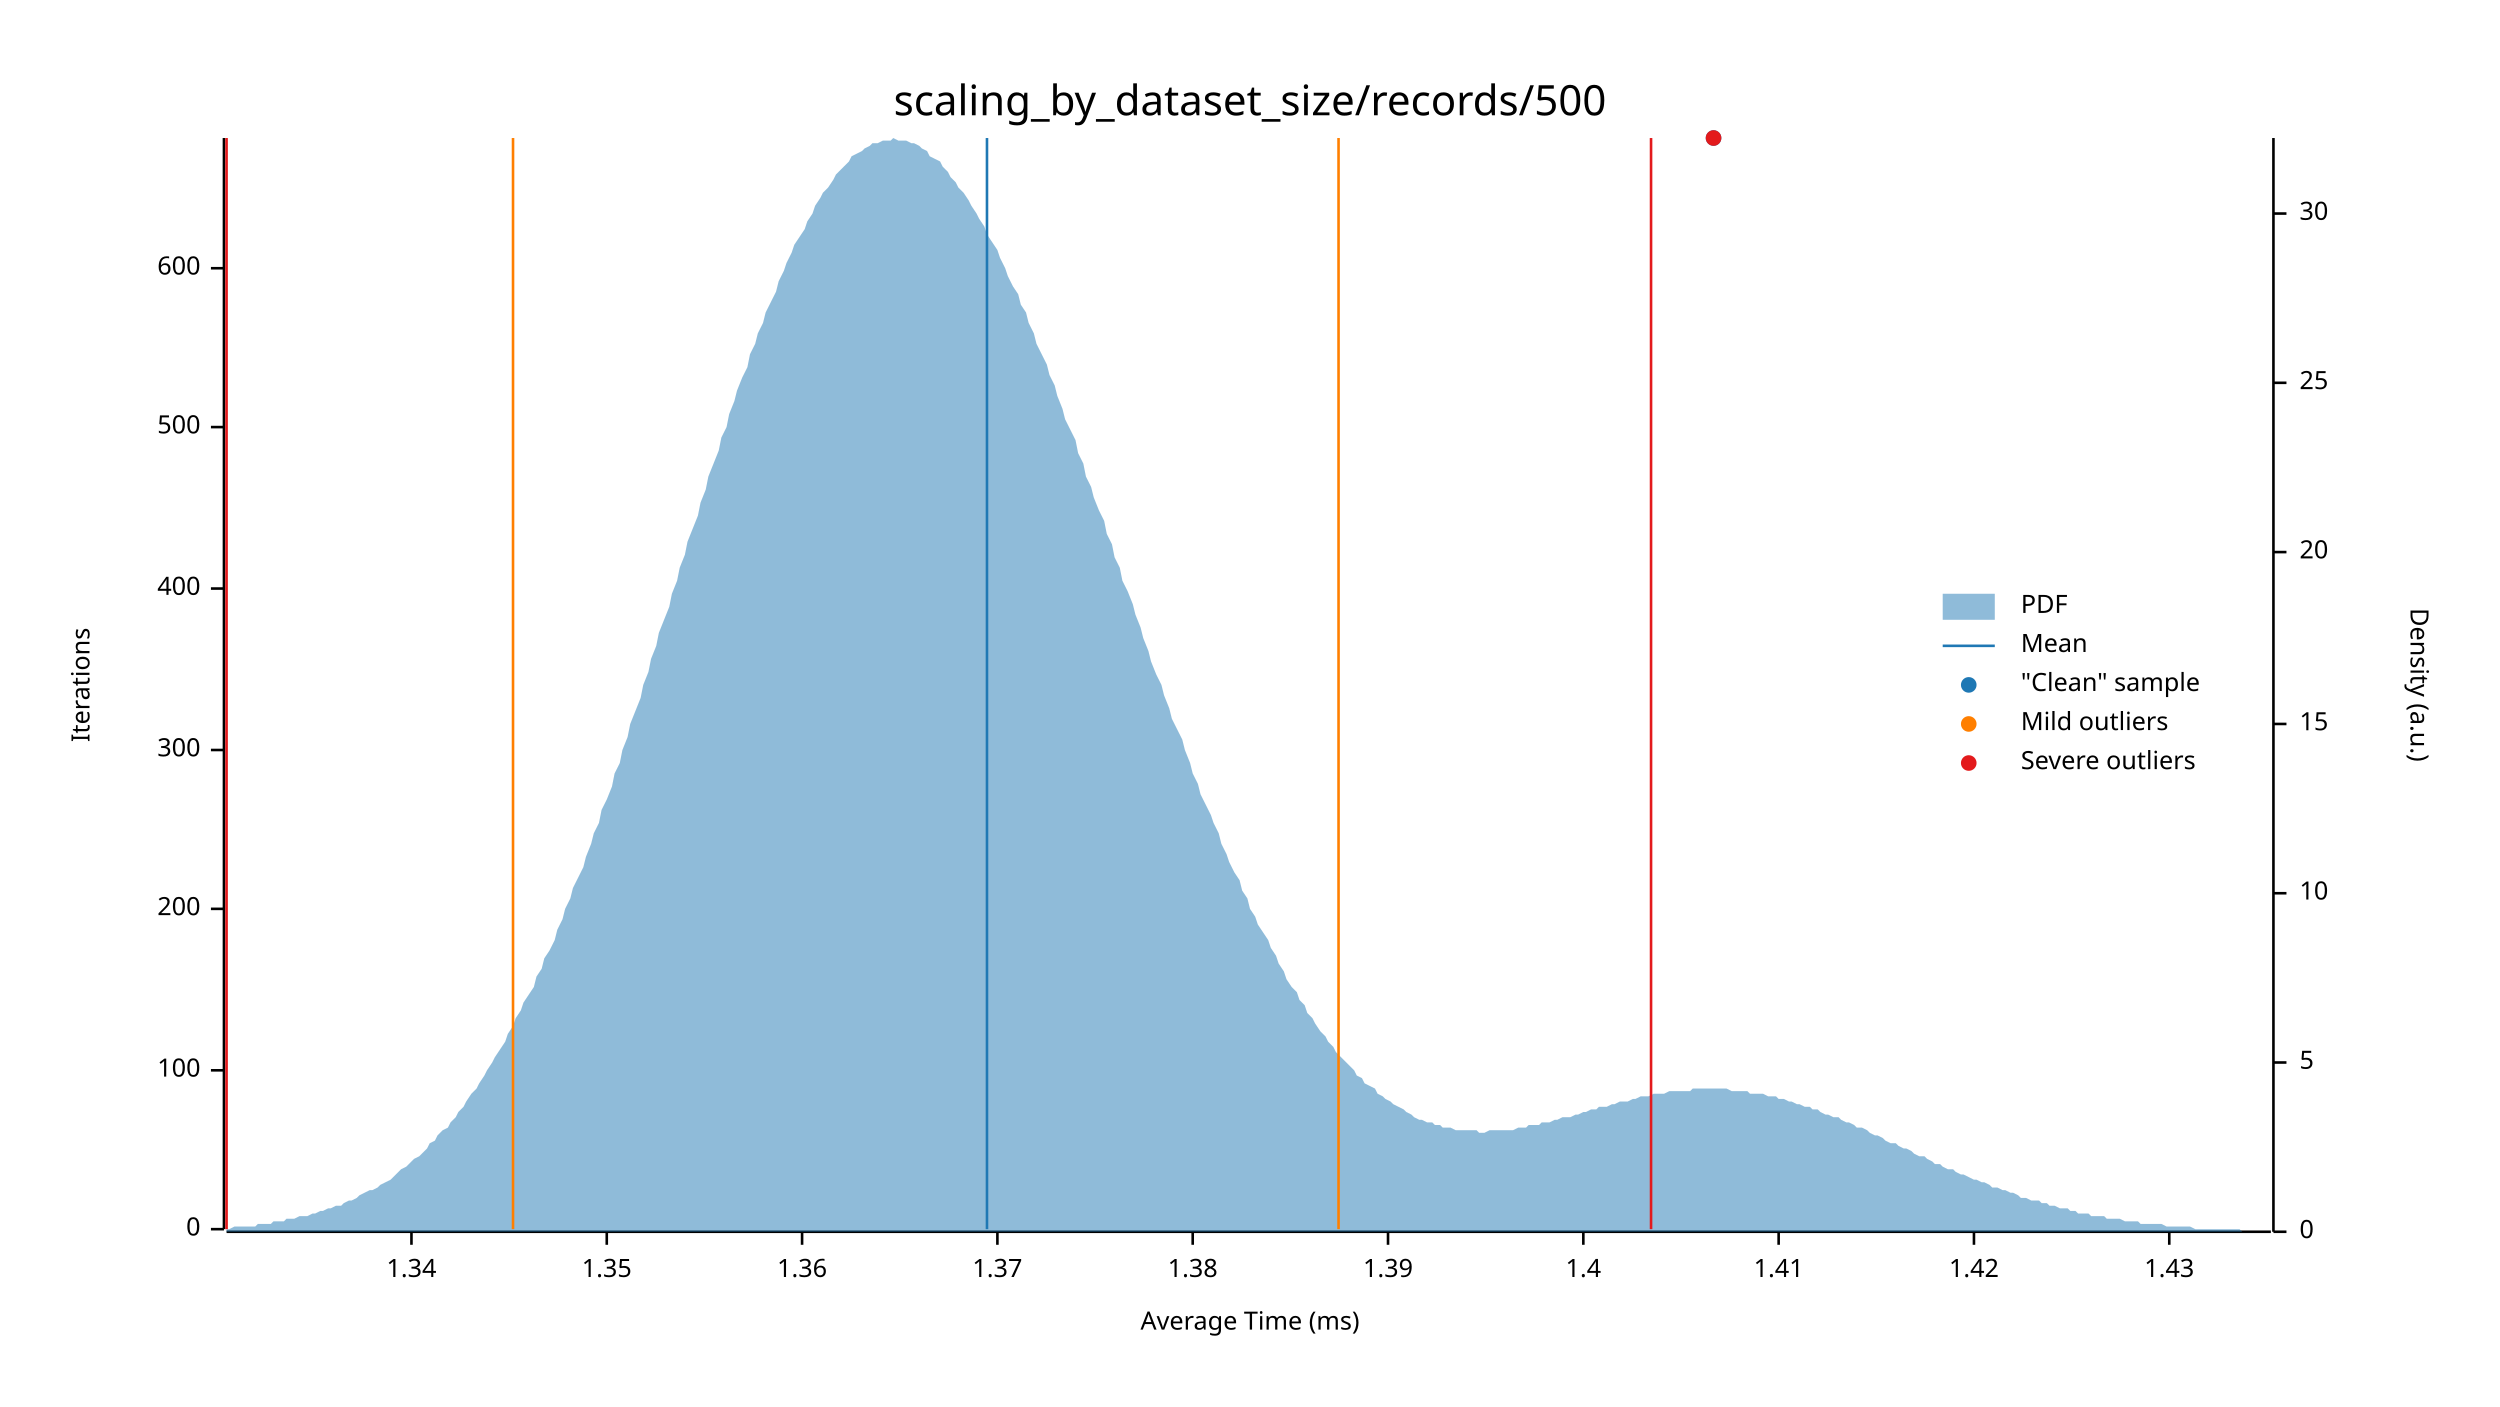
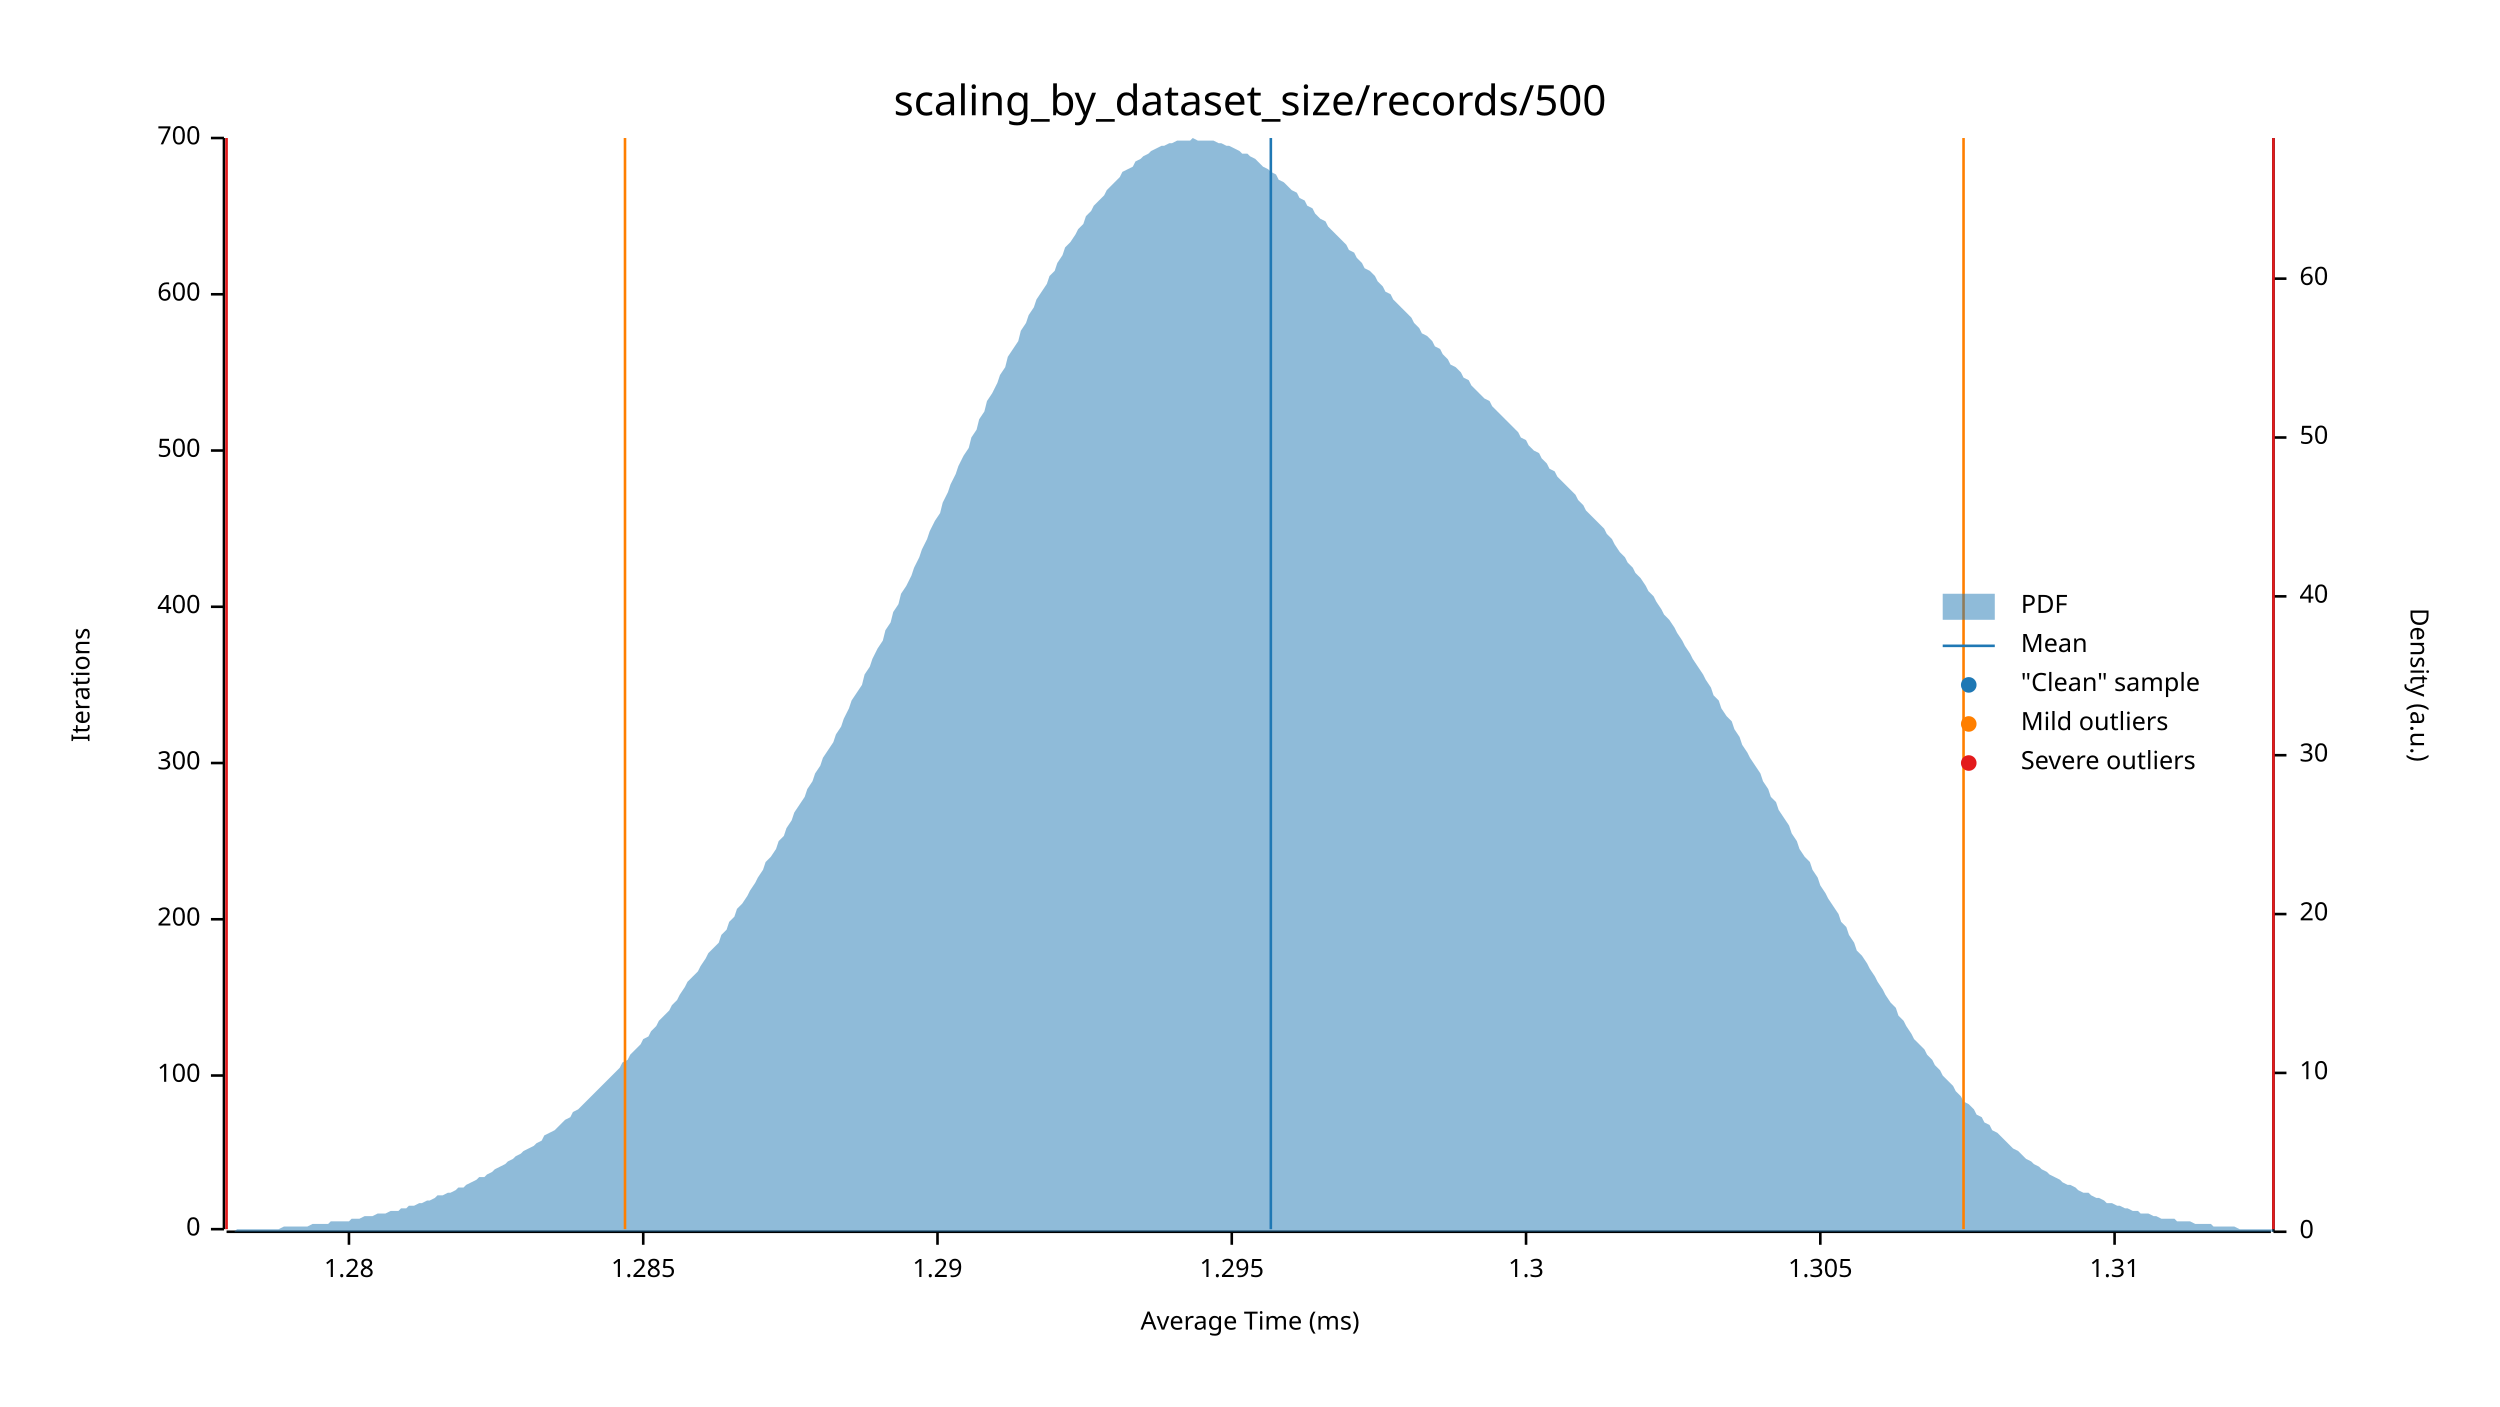
<svg xmlns="http://www.w3.org/2000/svg" width="960" height="540" viewBox="0 0 960 540">
  <text x="480" y="32" dy="0.76em" text-anchor="middle" font-family="sans-serif" font-size="16.129" opacity="1" fill="#000000">
scaling_by_dataset_size/records/500
</text>
  <text x="27" y="263" dy="0.76em" text-anchor="middle" font-family="sans-serif" font-size="9.677" opacity="1" fill="#000000" transform="rotate(270, 27, 263)">
Iterations
</text>
  <text x="480" y="513" dy="-0.5ex" text-anchor="middle" font-family="sans-serif" font-size="9.677" opacity="1" fill="#000000">
Average Time (ms)
</text>
  <polyline fill="none" opacity="1" stroke="#000000" stroke-width="1" points="86,53 86,472 " />
  <text x="77" y="472" dy="0.5ex" text-anchor="end" font-family="sans-serif" font-size="9.677" opacity="1" fill="#000000">
0
</text>
  <polyline fill="none" opacity="1" stroke="#000000" stroke-width="1" points="81,472 86,472 " />
-   <text x="77" y="411" dy="0.5ex" text-anchor="end" font-family="sans-serif" font-size="9.677" opacity="1" fill="#000000">
+   <text x="77" y="413" dy="0.5ex" text-anchor="end" font-family="sans-serif" font-size="9.677" opacity="1" fill="#000000">
100
</text>
-   <polyline fill="none" opacity="1" stroke="#000000" stroke-width="1" points="81,411 86,411 " />
-   <text x="77" y="349" dy="0.5ex" text-anchor="end" font-family="sans-serif" font-size="9.677" opacity="1" fill="#000000">
+   <polyline fill="none" opacity="1" stroke="#000000" stroke-width="1" points="81,413 86,413 " />
+   <text x="77" y="353" dy="0.5ex" text-anchor="end" font-family="sans-serif" font-size="9.677" opacity="1" fill="#000000">
200
</text>
-   <polyline fill="none" opacity="1" stroke="#000000" stroke-width="1" points="81,349 86,349 " />
-   <text x="77" y="288" dy="0.5ex" text-anchor="end" font-family="sans-serif" font-size="9.677" opacity="1" fill="#000000">
+   <polyline fill="none" opacity="1" stroke="#000000" stroke-width="1" points="81,353 86,353 " />
+   <text x="77" y="293" dy="0.5ex" text-anchor="end" font-family="sans-serif" font-size="9.677" opacity="1" fill="#000000">
300
</text>
-   <polyline fill="none" opacity="1" stroke="#000000" stroke-width="1" points="81,288 86,288 " />
-   <text x="77" y="226" dy="0.5ex" text-anchor="end" font-family="sans-serif" font-size="9.677" opacity="1" fill="#000000">
+   <polyline fill="none" opacity="1" stroke="#000000" stroke-width="1" points="81,293 86,293 " />
+   <text x="77" y="233" dy="0.5ex" text-anchor="end" font-family="sans-serif" font-size="9.677" opacity="1" fill="#000000">
400
</text>
-   <polyline fill="none" opacity="1" stroke="#000000" stroke-width="1" points="81,226 86,226 " />
-   <text x="77" y="164" dy="0.5ex" text-anchor="end" font-family="sans-serif" font-size="9.677" opacity="1" fill="#000000">
+   <polyline fill="none" opacity="1" stroke="#000000" stroke-width="1" points="81,233 86,233 " />
+   <text x="77" y="173" dy="0.5ex" text-anchor="end" font-family="sans-serif" font-size="9.677" opacity="1" fill="#000000">
500
</text>
-   <polyline fill="none" opacity="1" stroke="#000000" stroke-width="1" points="81,164 86,164 " />
-   <text x="77" y="103" dy="0.5ex" text-anchor="end" font-family="sans-serif" font-size="9.677" opacity="1" fill="#000000">
+   <polyline fill="none" opacity="1" stroke="#000000" stroke-width="1" points="81,173 86,173 " />
+   <text x="77" y="113" dy="0.5ex" text-anchor="end" font-family="sans-serif" font-size="9.677" opacity="1" fill="#000000">
600
</text>
-   <polyline fill="none" opacity="1" stroke="#000000" stroke-width="1" points="81,103 86,103 " />
+   <polyline fill="none" opacity="1" stroke="#000000" stroke-width="1" points="81,113 86,113 " />
+   <text x="77" y="53" dy="0.5ex" text-anchor="end" font-family="sans-serif" font-size="9.677" opacity="1" fill="#000000">
+ 700
+ </text>
+   <polyline fill="none" opacity="1" stroke="#000000" stroke-width="1" points="81,53 86,53 " />
  <polyline fill="none" opacity="1" stroke="#000000" stroke-width="1" points="87,473 872,473 " />
-   <text x="158" y="483" dy="0.76em" text-anchor="middle" font-family="sans-serif" font-size="9.677" opacity="1" fill="#000000">
- 1.34
+   <text x="134" y="483" dy="0.76em" text-anchor="middle" font-family="sans-serif" font-size="9.677" opacity="1" fill="#000000">
+ 1.28
</text>
-   <polyline fill="none" opacity="1" stroke="#000000" stroke-width="1" points="158,473 158,478 " />
-   <text x="233" y="483" dy="0.76em" text-anchor="middle" font-family="sans-serif" font-size="9.677" opacity="1" fill="#000000">
- 1.35
+   <polyline fill="none" opacity="1" stroke="#000000" stroke-width="1" points="134,473 134,478 " />
+   <text x="247" y="483" dy="0.76em" text-anchor="middle" font-family="sans-serif" font-size="9.677" opacity="1" fill="#000000">
+ 1.285
</text>
-   <polyline fill="none" opacity="1" stroke="#000000" stroke-width="1" points="233,473 233,478 " />
-   <text x="308" y="483" dy="0.76em" text-anchor="middle" font-family="sans-serif" font-size="9.677" opacity="1" fill="#000000">
- 1.36
+   <polyline fill="none" opacity="1" stroke="#000000" stroke-width="1" points="247,473 247,478 " />
+   <text x="360" y="483" dy="0.76em" text-anchor="middle" font-family="sans-serif" font-size="9.677" opacity="1" fill="#000000">
+ 1.29
</text>
-   <polyline fill="none" opacity="1" stroke="#000000" stroke-width="1" points="308,473 308,478 " />
-   <text x="383" y="483" dy="0.76em" text-anchor="middle" font-family="sans-serif" font-size="9.677" opacity="1" fill="#000000">
- 1.37
+   <polyline fill="none" opacity="1" stroke="#000000" stroke-width="1" points="360,473 360,478 " />
+   <text x="473" y="483" dy="0.76em" text-anchor="middle" font-family="sans-serif" font-size="9.677" opacity="1" fill="#000000">
+ 1.295
</text>
-   <polyline fill="none" opacity="1" stroke="#000000" stroke-width="1" points="383,473 383,478 " />
-   <text x="458" y="483" dy="0.76em" text-anchor="middle" font-family="sans-serif" font-size="9.677" opacity="1" fill="#000000">
- 1.38
+   <polyline fill="none" opacity="1" stroke="#000000" stroke-width="1" points="473,473 473,478 " />
+   <text x="586" y="483" dy="0.76em" text-anchor="middle" font-family="sans-serif" font-size="9.677" opacity="1" fill="#000000">
+ 1.3
</text>
-   <polyline fill="none" opacity="1" stroke="#000000" stroke-width="1" points="458,473 458,478 " />
-   <text x="533" y="483" dy="0.76em" text-anchor="middle" font-family="sans-serif" font-size="9.677" opacity="1" fill="#000000">
- 1.39
+   <polyline fill="none" opacity="1" stroke="#000000" stroke-width="1" points="586,473 586,478 " />
+   <text x="699" y="483" dy="0.76em" text-anchor="middle" font-family="sans-serif" font-size="9.677" opacity="1" fill="#000000">
+ 1.305
</text>
-   <polyline fill="none" opacity="1" stroke="#000000" stroke-width="1" points="533,473 533,478 " />
-   <text x="608" y="483" dy="0.76em" text-anchor="middle" font-family="sans-serif" font-size="9.677" opacity="1" fill="#000000">
- 1.4
+   <polyline fill="none" opacity="1" stroke="#000000" stroke-width="1" points="699,473 699,478 " />
+   <text x="812" y="483" dy="0.76em" text-anchor="middle" font-family="sans-serif" font-size="9.677" opacity="1" fill="#000000">
+ 1.31
</text>
-   <polyline fill="none" opacity="1" stroke="#000000" stroke-width="1" points="608,473 608,478 " />
-   <text x="683" y="483" dy="0.76em" text-anchor="middle" font-family="sans-serif" font-size="9.677" opacity="1" fill="#000000">
- 1.41
- </text>
-   <polyline fill="none" opacity="1" stroke="#000000" stroke-width="1" points="683,473 683,478 " />
-   <text x="758" y="483" dy="0.76em" text-anchor="middle" font-family="sans-serif" font-size="9.677" opacity="1" fill="#000000">
- 1.42
- </text>
-   <polyline fill="none" opacity="1" stroke="#000000" stroke-width="1" points="758,473 758,478 " />
-   <text x="833" y="483" dy="0.76em" text-anchor="middle" font-family="sans-serif" font-size="9.677" opacity="1" fill="#000000">
- 1.43
- </text>
-   <polyline fill="none" opacity="1" stroke="#000000" stroke-width="1" points="833,473 833,478 " />
+   <polyline fill="none" opacity="1" stroke="#000000" stroke-width="1" points="812,473 812,478 " />
  <text x="933" y="263" dy="0.76em" text-anchor="middle" font-family="sans-serif" font-size="9.677" opacity="1" fill="#000000" transform="rotate(90, 933, 263)">
Density (a.u.)
</text>
  <polyline fill="none" opacity="1" stroke="#000000" stroke-width="1" points="873,53 873,473 " />
  <text x="883" y="473" dy="0.5ex" text-anchor="start" font-family="sans-serif" font-size="9.677" opacity="1" fill="#000000">
0
</text>
  <polyline fill="none" opacity="1" stroke="#000000" stroke-width="1" points="873,473 878,473 " />
-   <text x="883" y="408" dy="0.5ex" text-anchor="start" font-family="sans-serif" font-size="9.677" opacity="1" fill="#000000">
- 5
- </text>
-   <polyline fill="none" opacity="1" stroke="#000000" stroke-width="1" points="873,408 878,408 " />
-   <text x="883" y="343" dy="0.5ex" text-anchor="start" font-family="sans-serif" font-size="9.677" opacity="1" fill="#000000">
+   <text x="883" y="412" dy="0.5ex" text-anchor="start" font-family="sans-serif" font-size="9.677" opacity="1" fill="#000000">
10
</text>
-   <polyline fill="none" opacity="1" stroke="#000000" stroke-width="1" points="873,343 878,343 " />
-   <text x="883" y="278" dy="0.5ex" text-anchor="start" font-family="sans-serif" font-size="9.677" opacity="1" fill="#000000">
- 15
- </text>
-   <polyline fill="none" opacity="1" stroke="#000000" stroke-width="1" points="873,278 878,278 " />
-   <text x="883" y="212" dy="0.5ex" text-anchor="start" font-family="sans-serif" font-size="9.677" opacity="1" fill="#000000">
+   <polyline fill="none" opacity="1" stroke="#000000" stroke-width="1" points="873,412 878,412 " />
+   <text x="883" y="351" dy="0.5ex" text-anchor="start" font-family="sans-serif" font-size="9.677" opacity="1" fill="#000000">
20
</text>
-   <polyline fill="none" opacity="1" stroke="#000000" stroke-width="1" points="873,212 878,212 " />
-   <text x="883" y="147" dy="0.5ex" text-anchor="start" font-family="sans-serif" font-size="9.677" opacity="1" fill="#000000">
- 25
- </text>
-   <polyline fill="none" opacity="1" stroke="#000000" stroke-width="1" points="873,147 878,147 " />
-   <text x="883" y="82" dy="0.5ex" text-anchor="start" font-family="sans-serif" font-size="9.677" opacity="1" fill="#000000">
+   <polyline fill="none" opacity="1" stroke="#000000" stroke-width="1" points="873,351 878,351 " />
+   <text x="883" y="290" dy="0.5ex" text-anchor="start" font-family="sans-serif" font-size="9.677" opacity="1" fill="#000000">
30
</text>
-   <polyline fill="none" opacity="1" stroke="#000000" stroke-width="1" points="873,82 878,82 " />
-   <polygon opacity="0.5" fill="#1F78B4" points="87,472 88,472 90,471 91,471 93,471 94,471 96,471 98,471 99,470 101,470 102,470 104,470 105,469 107,469 109,469 110,468 112,468 113,468 115,467 116,467 118,467 120,466 121,466 123,465 124,465 126,464 127,464 129,463 131,463 132,462 134,461 135,461 137,460 138,459 140,458 142,457 143,457 145,456 146,455 148,454 150,453 151,452 153,450 154,449 156,448 157,447 159,445 161,444 162,443 164,441 165,439 167,438 168,436 170,434 172,433 173,431 175,429 176,427 178,425 179,423 181,420 183,418 184,416 186,413 187,411 189,408 190,406 192,403 194,400 195,397 197,394 198,391 200,388 201,385 203,382 205,379 206,375 208,372 209,368 211,365 213,361 214,357 216,353 217,349 219,345 220,341 222,337 224,333 225,329 227,324 228,320 230,316 231,311 233,307 235,302 236,297 238,293 239,288 241,283 242,278 244,273 246,268 247,263 249,258 250,253 252,248 253,243 255,238 257,233 258,228 260,223 261,218 263,213 264,208 266,203 268,198 269,193 271,188 272,183 274,178 276,173 277,168 279,164 280,159 282,154 283,150 285,145 287,141 288,136 290,132 291,128 293,124 294,120 296,116 298,112 299,108 301,104 302,101 304,97 305,94 307,91 309,88 310,85 312,82 313,79 315,76 316,74 318,72 320,69 321,67 323,65 324,64 326,62 327,60 329,59 331,58 332,57 334,56 335,55 337,55 339,54 340,54 342,54 343,53 345,54 346,54 348,54 350,55 351,55 353,56 354,57 356,58 357,60 359,61 361,62 362,64 364,66 365,68 367,70 368,72 370,74 372,77 373,79 375,82 376,84 378,87 379,90 381,93 383,96 384,99 386,103 387,106 389,110 391,113 392,117 394,120 395,124 397,128 398,132 400,136 402,140 403,144 405,148 406,152 408,157 409,161 411,165 413,169 414,174 416,178 417,183 419,187 420,191 422,196 424,200 425,205 427,209 428,214 430,218 431,223 433,227 435,232 436,236 438,241 439,245 441,250 442,254 444,259 446,263 447,267 449,272 450,276 452,280 454,284 455,288 457,293 458,297 460,301 461,305 463,309 465,313 466,316 468,320 469,324 471,328 472,331 474,335 476,338 477,342 479,345 480,349 482,352 483,355 485,358 487,361 488,364 490,367 491,370 493,373 494,376 496,379 498,381 499,384 501,386 502,389 504,391 505,393 507,396 509,398 510,400 512,402 513,404 515,406 517,408 518,409 520,411 521,413 523,414 524,416 526,417 528,418 529,420 531,421 532,422 534,423 535,424 537,425 539,426 540,427 542,428 543,429 545,430 546,430 548,431 550,431 551,432 553,432 554,433 556,433 557,433 559,434 561,434 562,434 564,434 565,434 567,434 568,435 570,435 572,434 573,434 575,434 576,434 578,434 580,434 581,434 583,433 584,433 586,433 587,432 589,432 591,432 592,431 594,431 595,431 597,430 598,430 600,429 602,429 603,429 605,428 606,428 608,427 609,427 611,426 613,426 614,425 616,425 617,425 619,424 620,424 622,423 624,423 625,423 627,422 628,422 630,421 632,421 633,421 635,420 636,420 638,420 639,420 641,419 643,419 644,419 646,419 647,419 649,419 650,418 652,418 654,418 655,418 657,418 658,418 660,418 661,418 663,418 665,419 666,419 668,419 669,419 671,419 672,420 674,420 676,420 677,420 679,421 680,421 682,421 683,422 685,422 687,423 688,423 690,424 691,424 693,425 695,425 696,426 698,426 699,427 701,428 702,428 704,429 706,429 707,430 709,431 710,431 712,432 713,433 715,433 717,434 718,435 720,436 721,436 723,437 724,438 726,439 728,439 729,440 731,441 732,441 734,442 735,443 737,444 739,444 740,445 742,446 743,447 745,447 746,448 748,449 750,449 751,450 753,451 754,451 756,452 758,453 759,453 761,454 762,454 764,455 765,456 767,456 769,457 770,457 772,458 773,458 775,459 776,460 778,460 780,461 781,461 783,461 784,462 786,462 787,463 789,463 791,464 792,464 794,464 795,465 797,465 798,466 800,466 802,466 803,467 805,467 806,467 808,467 809,468 811,468 813,468 814,468 816,469 817,469 819,469 821,469 822,470 824,470 825,470 827,470 828,470 830,470 832,471 833,471 835,471 836,471 838,471 839,471 841,471 843,472 844,472 846,472 847,472 849,472 850,472 852,472 854,472 855,472 857,472 858,472 860,472 861,473 863,473 865,473 866,473 868,473 869,473 871,473 873,473 873,473 87,473 " />
-   <polyline fill="none" opacity="1" stroke="#1F78B4" stroke-width="1" points="379,472 379,53 " />
-   <polyline fill="none" opacity="1" stroke="#FF7F00" stroke-width="1" points="197,472 197,53 " />
-   <polyline fill="none" opacity="1" stroke="#FF7F00" stroke-width="1" points="514,472 514,53 " />
+   <polyline fill="none" opacity="1" stroke="#000000" stroke-width="1" points="873,290 878,290 " />
+   <text x="883" y="229" dy="0.5ex" text-anchor="start" font-family="sans-serif" font-size="9.677" opacity="1" fill="#000000">
+ 40
+ </text>
+   <polyline fill="none" opacity="1" stroke="#000000" stroke-width="1" points="873,229 878,229 " />
+   <text x="883" y="168" dy="0.5ex" text-anchor="start" font-family="sans-serif" font-size="9.677" opacity="1" fill="#000000">
+ 50
+ </text>
+   <polyline fill="none" opacity="1" stroke="#000000" stroke-width="1" points="873,168 878,168 " />
+   <text x="883" y="107" dy="0.5ex" text-anchor="start" font-family="sans-serif" font-size="9.677" opacity="1" fill="#000000">
+ 60
+ </text>
+   <polyline fill="none" opacity="1" stroke="#000000" stroke-width="1" points="873,107 878,107 " />
+   <polygon opacity="0.5" fill="#1F78B4" points="87,473 88,473 90,473 91,472 93,472 94,472 96,472 98,472 99,472 101,472 102,472 104,472 105,472 107,472 109,471 110,471 112,471 113,471 115,471 116,471 118,471 120,470 121,470 123,470 124,470 126,470 127,469 129,469 131,469 132,469 134,469 135,468 137,468 138,468 140,467 142,467 143,467 145,466 146,466 148,466 150,465 151,465 153,465 154,464 156,464 157,463 159,463 161,462 162,462 164,461 165,461 167,460 168,459 170,459 172,458 173,458 175,457 176,456 178,456 179,455 181,454 183,453 184,452 186,452 187,451 189,450 190,449 192,448 194,447 195,446 197,445 198,444 200,443 201,442 203,441 205,440 206,439 208,438 209,436 211,435 213,434 214,433 216,431 217,430 219,429 220,427 222,426 224,424 225,423 227,421 228,420 230,418 231,417 233,415 235,413 236,412 238,410 239,408 241,407 242,405 244,403 246,401 247,399 249,398 250,396 252,394 253,392 255,390 257,388 258,386 260,384 261,382 263,379 264,377 266,375 268,373 269,371 271,368 272,366 274,364 276,362 277,359 279,357 280,354 282,352 283,349 285,347 287,344 288,342 290,339 291,337 293,334 294,331 296,329 298,326 299,323 301,321 302,318 304,315 305,312 307,309 309,306 310,303 312,300 313,297 315,294 316,291 318,288 320,285 321,282 323,279 324,276 326,272 327,269 329,266 331,263 332,259 334,256 335,253 337,249 339,246 340,242 342,239 343,235 345,232 346,228 348,225 350,221 351,218 353,214 354,211 356,207 357,204 359,200 361,197 362,193 364,189 365,186 367,182 368,179 370,175 372,172 373,168 375,165 376,161 378,158 379,154 381,151 383,147 384,144 386,141 387,137 389,134 391,131 392,127 394,124 395,121 397,118 398,115 400,112 402,109 403,106 405,104 406,101 408,98 409,95 411,93 413,90 414,88 416,86 417,83 419,81 420,79 422,77 424,75 425,73 427,71 428,70 430,68 431,66 433,65 435,64 436,62 438,61 439,60 441,59 442,58 444,57 446,56 447,56 449,55 450,55 452,54 454,54 455,54 457,54 458,53 460,54 461,54 463,54 465,54 466,54 468,55 469,55 471,56 472,56 474,57 476,58 477,59 479,59 480,60 482,61 483,62 485,64 487,65 488,66 490,67 491,69 493,70 494,71 496,73 498,74 499,76 501,77 502,79 504,80 505,82 507,84 509,85 510,87 512,89 513,90 515,92 517,94 518,96 520,97 521,99 523,101 524,103 526,104 528,106 529,108 531,110 532,112 534,113 535,115 537,117 539,119 540,120 542,122 543,124 545,126 546,128 548,129 550,131 551,133 553,134 554,136 556,138 557,140 559,141 561,143 562,145 564,146 565,148 567,150 568,151 570,153 572,154 573,156 575,158 576,159 578,161 580,163 581,164 583,166 584,168 586,169 587,171 589,173 591,174 592,176 594,178 595,180 597,181 598,183 600,185 602,187 603,188 605,190 606,192 608,194 609,196 611,198 613,200 614,201 616,203 617,205 619,207 620,209 622,212 624,214 625,216 627,218 628,220 630,222 632,225 633,227 635,229 636,231 638,234 639,236 641,238 643,241 644,243 646,246 647,248 649,251 650,253 652,256 654,259 655,261 657,264 658,267 660,269 661,272 663,275 665,277 666,280 668,283 669,286 671,289 672,291 674,294 676,297 677,300 679,303 680,306 682,308 683,311 685,314 687,317 688,320 690,323 691,326 693,329 695,331 696,334 698,337 699,340 701,343 702,345 704,348 706,351 707,354 709,356 710,359 712,362 713,365 715,367 717,370 718,372 720,375 721,377 723,380 724,382 726,385 728,387 729,390 731,392 732,394 734,397 735,399 737,401 739,403 740,405 742,407 743,409 745,411 746,413 748,415 750,417 751,419 753,421 754,423 756,424 758,426 759,428 761,429 762,431 764,432 765,434 767,435 769,437 770,438 772,440 773,441 775,442 776,443 778,445 780,446 781,447 783,448 784,449 786,450 787,451 789,452 791,453 792,454 794,455 795,455 797,456 798,457 800,458 802,458 803,459 805,460 806,460 808,461 809,462 811,462 813,463 814,463 816,464 817,464 819,465 821,465 822,466 824,466 825,466 827,467 828,467 830,468 832,468 833,468 835,468 836,469 838,469 839,469 841,469 843,470 844,470 846,470 847,470 849,470 850,471 852,471 854,471 855,471 857,471 858,471 860,472 861,472 863,472 865,472 866,472 868,472 869,472 871,472 873,472 873,473 87,473 " />
+   <polyline fill="none" opacity="1" stroke="#1F78B4" stroke-width="1" points="488,472 488,53 " />
+   <polyline fill="none" opacity="1" stroke="#FF7F00" stroke-width="1" points="240,472 240,53 " />
+   <polyline fill="none" opacity="1" stroke="#FF7F00" stroke-width="1" points="754,472 754,53 " />
  <polyline fill="none" opacity="1" stroke="#E31A1C" stroke-width="1" points="87,472 87,53 " />
-   <polyline fill="none" opacity="1" stroke="#E31A1C" stroke-width="1" points="634,472 634,53 " />
-   <circle cx="658" cy="53" r="3" opacity="1" fill="#1F78B4" stroke="none" stroke-width="1" />
-   <circle cx="658" cy="53" r="3" opacity="1" fill="#E31A1C" stroke="none" stroke-width="1" />
+   <polyline fill="none" opacity="1" stroke="#E31A1C" stroke-width="1" points="873,472 873,53 " />
  <text x="776" y="228" dy="0.76em" text-anchor="start" font-family="sans-serif" font-size="9.677" opacity="1" fill="#000000">
PDF
</text>
  <text x="776" y="243" dy="0.76em" text-anchor="start" font-family="sans-serif" font-size="9.677" opacity="1" fill="#000000">
Mean
</text>
  <text x="776" y="258" dy="0.76em" text-anchor="start" font-family="sans-serif" font-size="9.677" opacity="1" fill="#000000">
"Clean" sample
</text>
  <text x="776" y="273" dy="0.76em" text-anchor="start" font-family="sans-serif" font-size="9.677" opacity="1" fill="#000000">
Mild outliers
</text>
  <text x="776" y="288" dy="0.76em" text-anchor="start" font-family="sans-serif" font-size="9.677" opacity="1" fill="#000000">
Severe outliers
</text>
  <rect x="746" y="228" width="20" height="10" opacity="0.5" fill="#1F78B4" stroke="none" />
  <polyline fill="none" opacity="1" stroke="#1F78B4" stroke-width="1" points="746,248 766,248 " />
  <circle cx="756" cy="263" r="3" opacity="1" fill="#1F78B4" stroke="none" stroke-width="1" />
  <circle cx="756" cy="278" r="3" opacity="1" fill="#FF7F00" stroke="none" stroke-width="1" />
  <circle cx="756" cy="293" r="3" opacity="1" fill="#E31A1C" stroke="none" stroke-width="1" />
</svg>
